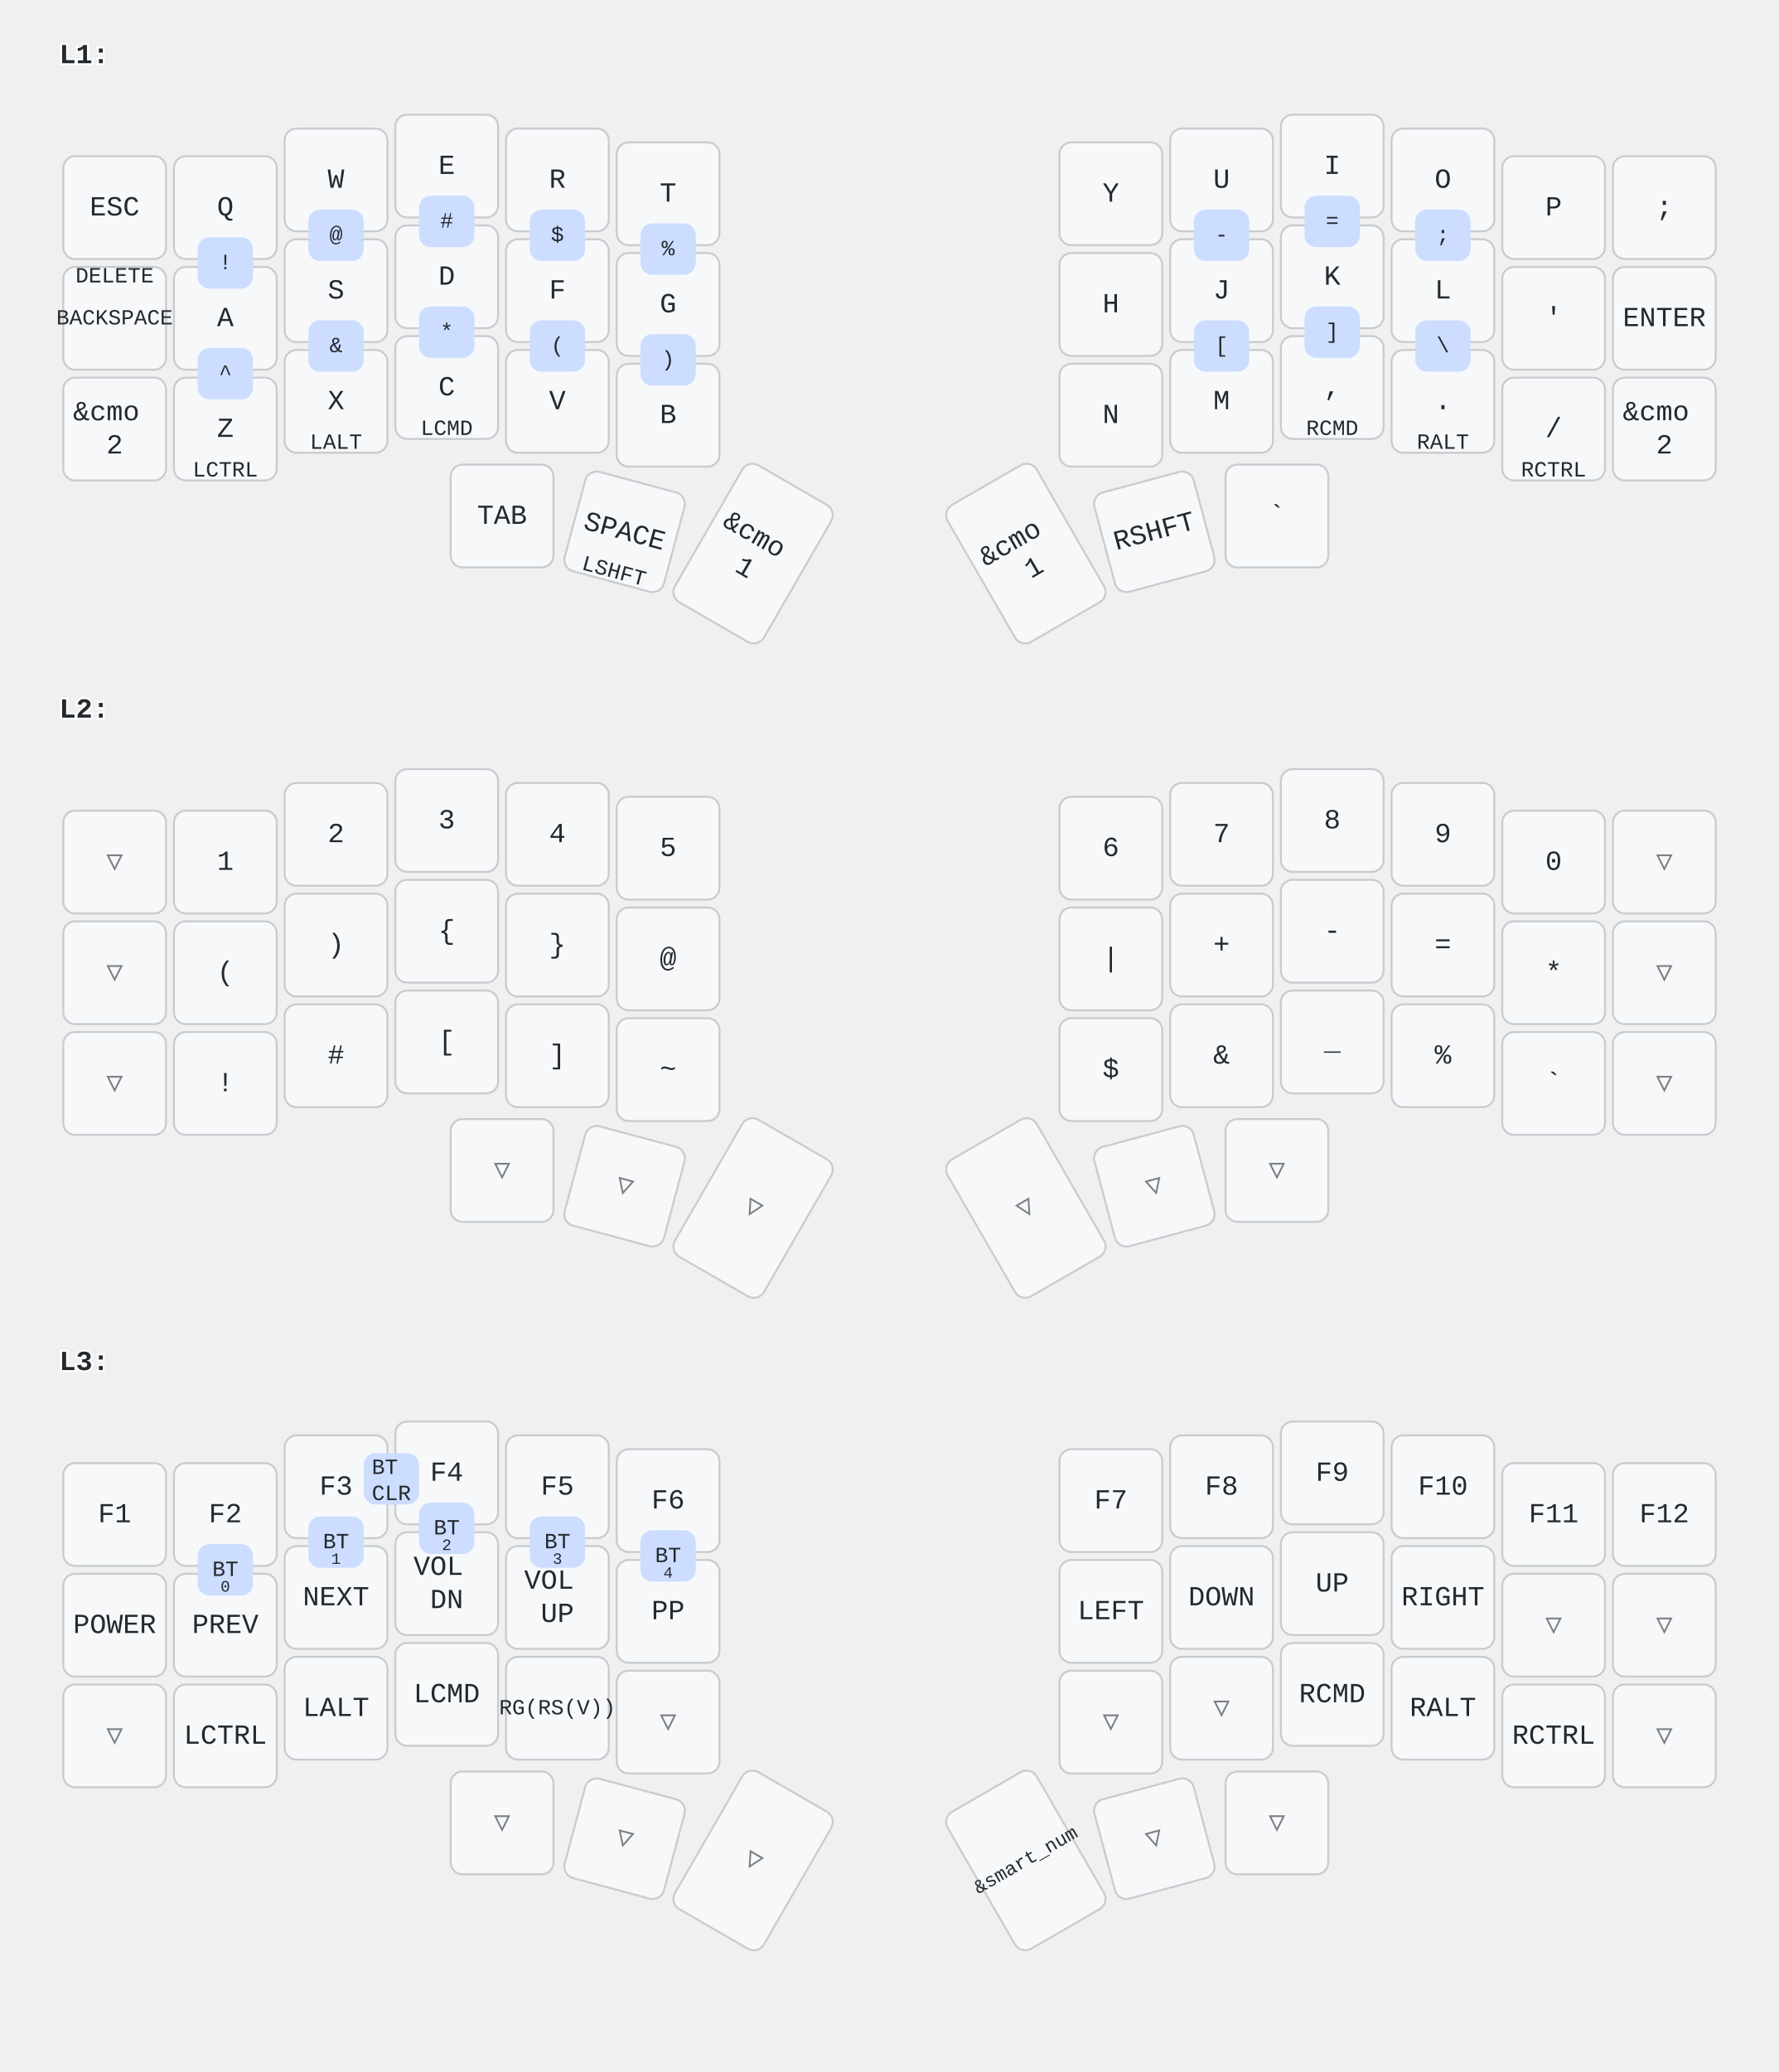
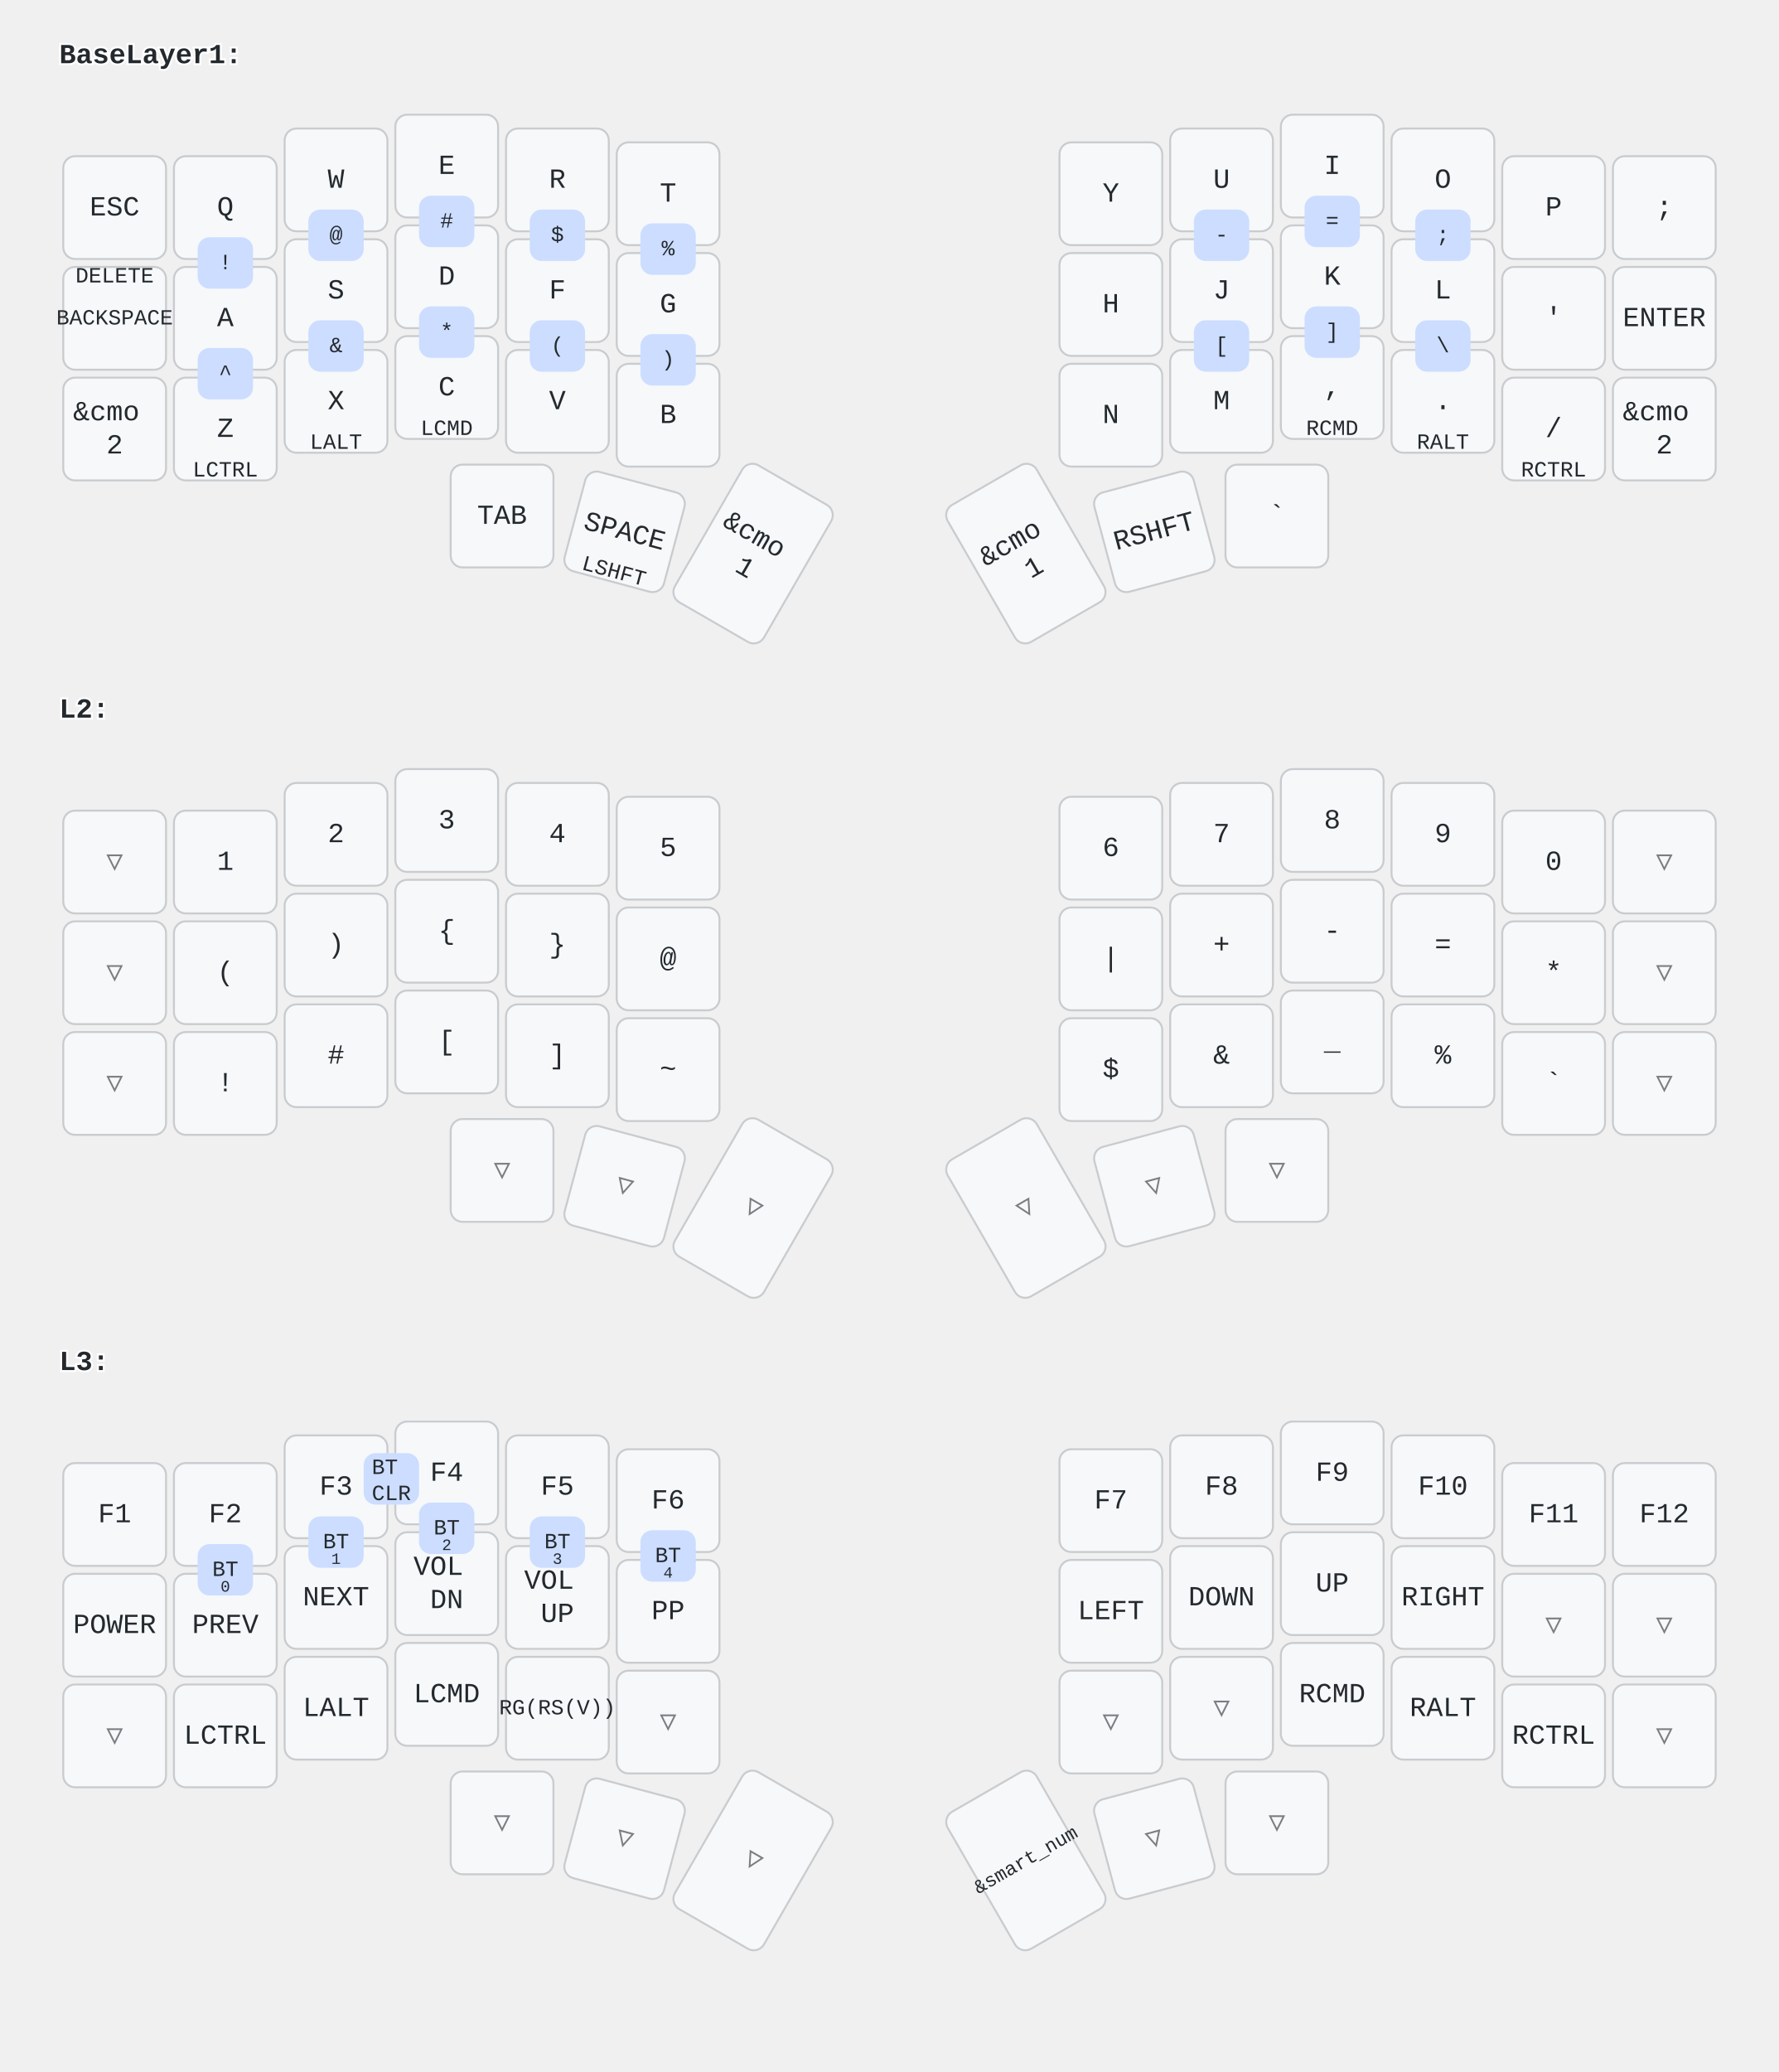
<svg xmlns="http://www.w3.org/2000/svg" width="900" height="1048" viewBox="0 0 900 1048" class="keymap">
  <style>/* inherit to force styles through use tags */
svg path {
    fill: inherit;
}

/* font and background color specifications */
svg.keymap {
    font-family: SFMono-Regular,Consolas,Liberation Mono,Menlo,monospace;
    font-size: 14px;
    font-kerning: normal;
    text-rendering: optimizeLegibility;
    fill: #24292e;
}

/* default key styling */
rect.key {
    fill: #f6f8fa;
    stroke: #c9cccf;
    stroke-width: 1;
}

/* default key side styling, only used is draw_key_sides is set */
rect.side {
    filter: brightness(90%);
}

/* color accent for combo boxes */
rect.combo, rect.combo-separate {
    fill: #cdf;
}

/* color accent for held keys */
rect.held, rect.combo.held {
    fill: #fdd;
}

/* color accent for ghost (optional) keys */
rect.ghost, rect.combo.ghost {
    stroke-dasharray: 4, 4;
    stroke-width: 2;
}

text {
    text-anchor: middle;
    dominant-baseline: middle;
}

/* styling for layer labels */
text.label {
    font-weight: bold;
    text-anchor: start;
    stroke: white;
    stroke-width: 2;
    paint-order: stroke;
}

/* styling for combo tap, and key hold/shifted label text */
text.combo, text.hold, text.shifted {
    font-size: 11px;
}

text.hold {
    text-anchor: middle;
    dominant-baseline: auto;
}

text.shifted {
    text-anchor: middle;
    dominant-baseline: hanging;
}

/* styling for hold/shifted label text in combo box */
text.combo.hold, text.combo.shifted {
    font-size: 8px;
}

/* lighter symbol for transparent keys */
text.trans {
    fill: #7b7e81;
}

/* styling for combo dendrons */
path.combo {
    stroke-width: 1;
    stroke: gray;
    fill: none;
}

/* Start Tabler Icons Cleanup */
/* cannot use height/width with glyphs */
.icon-tabler &gt; path {
    fill: inherit;
    stroke: inherit;
    stroke-width: 2;
}
/* hide tabler's default box */
.icon-tabler &gt; path[stroke="none"][fill="none"] {
    visibility: hidden;
}
/* End Tabler Icons Cleanup */
</style>
-   <g transform="translate(30, 0)" class="layer-L1">
-     <text x="0" y="28" class="label">L1:</text>
+   <g transform="translate(30, 0)" class="layer-BaseLayer1">
+     <text x="0" y="28" class="label">BaseLayer1:</text>
    <g transform="translate(0, 56)">
      <g transform="translate(28, 49)" class="key keypos-0">
        <rect rx="6" ry="6" x="-26" y="-26" width="52" height="52" class="key" />
        <text x="0" y="0" class="key tap">ESC</text>
      </g>
      <g transform="translate(84, 49)" class="key keypos-1">
        <rect rx="6" ry="6" x="-26" y="-26" width="52" height="52" class="key" />
        <text x="0" y="0" class="key tap">Q</text>
      </g>
      <g transform="translate(140, 35)" class="key keypos-2">
        <rect rx="6" ry="6" x="-26" y="-26" width="52" height="52" class="key" />
        <text x="0" y="0" class="key tap">W</text>
      </g>
      <g transform="translate(196, 28)" class="key keypos-3">
        <rect rx="6" ry="6" x="-26" y="-26" width="52" height="52" class="key" />
        <text x="0" y="0" class="key tap">E</text>
      </g>
      <g transform="translate(252, 35)" class="key keypos-4">
        <rect rx="6" ry="6" x="-26" y="-26" width="52" height="52" class="key" />
        <text x="0" y="0" class="key tap">R</text>
      </g>
      <g transform="translate(308, 42)" class="key keypos-5">
        <rect rx="6" ry="6" x="-26" y="-26" width="52" height="52" class="key" />
        <text x="0" y="0" class="key tap">T</text>
      </g>
      <g transform="translate(532, 42)" class="key keypos-6">
        <rect rx="6" ry="6" x="-26" y="-26" width="52" height="52" class="key" />
        <text x="0" y="0" class="key tap">Y</text>
      </g>
      <g transform="translate(588, 35)" class="key keypos-7">
        <rect rx="6" ry="6" x="-26" y="-26" width="52" height="52" class="key" />
        <text x="0" y="0" class="key tap">U</text>
      </g>
      <g transform="translate(644, 28)" class="key keypos-8">
        <rect rx="6" ry="6" x="-26" y="-26" width="52" height="52" class="key" />
        <text x="0" y="0" class="key tap">I</text>
      </g>
      <g transform="translate(700, 35)" class="key keypos-9">
        <rect rx="6" ry="6" x="-26" y="-26" width="52" height="52" class="key" />
        <text x="0" y="0" class="key tap">O</text>
      </g>
      <g transform="translate(756, 49)" class="key keypos-10">
        <rect rx="6" ry="6" x="-26" y="-26" width="52" height="52" class="key" />
        <text x="0" y="0" class="key tap">P</text>
      </g>
      <g transform="translate(812, 49)" class="key keypos-11">
        <rect rx="6" ry="6" x="-26" y="-26" width="52" height="52" class="key" />
        <text x="0" y="0" class="key tap">;</text>
      </g>
      <g transform="translate(28, 105)" class="key keypos-12">
        <rect rx="6" ry="6" x="-26" y="-26" width="52" height="52" class="key" />
        <text x="0" y="0" class="key tap">
          <tspan style="font-size: 78%">BACKSPACE</tspan>
        </text>
        <text x="0" y="-24" class="key shifted">DELETE</text>
      </g>
      <g transform="translate(84, 105)" class="key keypos-13">
        <rect rx="6" ry="6" x="-26" y="-26" width="52" height="52" class="key" />
        <text x="0" y="0" class="key tap">A</text>
      </g>
      <g transform="translate(140, 91)" class="key keypos-14">
        <rect rx="6" ry="6" x="-26" y="-26" width="52" height="52" class="key" />
        <text x="0" y="0" class="key tap">S</text>
      </g>
      <g transform="translate(196, 84)" class="key keypos-15">
        <rect rx="6" ry="6" x="-26" y="-26" width="52" height="52" class="key" />
        <text x="0" y="0" class="key tap">D</text>
      </g>
      <g transform="translate(252, 91)" class="key keypos-16">
        <rect rx="6" ry="6" x="-26" y="-26" width="52" height="52" class="key" />
        <text x="0" y="0" class="key tap">F</text>
      </g>
      <g transform="translate(308, 98)" class="key keypos-17">
        <rect rx="6" ry="6" x="-26" y="-26" width="52" height="52" class="key" />
        <text x="0" y="0" class="key tap">G</text>
      </g>
      <g transform="translate(532, 98)" class="key keypos-18">
        <rect rx="6" ry="6" x="-26" y="-26" width="52" height="52" class="key" />
        <text x="0" y="0" class="key tap">H</text>
      </g>
      <g transform="translate(588, 91)" class="key keypos-19">
        <rect rx="6" ry="6" x="-26" y="-26" width="52" height="52" class="key" />
        <text x="0" y="0" class="key tap">J</text>
      </g>
      <g transform="translate(644, 84)" class="key keypos-20">
        <rect rx="6" ry="6" x="-26" y="-26" width="52" height="52" class="key" />
        <text x="0" y="0" class="key tap">K</text>
      </g>
      <g transform="translate(700, 91)" class="key keypos-21">
        <rect rx="6" ry="6" x="-26" y="-26" width="52" height="52" class="key" />
        <text x="0" y="0" class="key tap">L</text>
      </g>
      <g transform="translate(756, 105)" class="key keypos-22">
        <rect rx="6" ry="6" x="-26" y="-26" width="52" height="52" class="key" />
        <text x="0" y="0" class="key tap">'</text>
      </g>
      <g transform="translate(812, 105)" class="key keypos-23">
        <rect rx="6" ry="6" x="-26" y="-26" width="52" height="52" class="key" />
        <text x="0" y="0" class="key tap">ENTER</text>
      </g>
      <g transform="translate(28, 161)" class="key keypos-24">
        <rect rx="6" ry="6" x="-26" y="-26" width="52" height="52" class="key" />
        <text x="0" y="0" class="key tap">
          <tspan x="0" dy="-0.6em">&amp;cmo</tspan>
          <tspan x="0" dy="1.2em">2</tspan>
        </text>
      </g>
      <g transform="translate(84, 161)" class="key keypos-25">
        <rect rx="6" ry="6" x="-26" y="-26" width="52" height="52" class="key" />
        <text x="0" y="0" class="key tap">Z</text>
        <text x="0" y="24" class="key hold">LCTRL</text>
      </g>
      <g transform="translate(140, 147)" class="key keypos-26">
        <rect rx="6" ry="6" x="-26" y="-26" width="52" height="52" class="key" />
        <text x="0" y="0" class="key tap">X</text>
        <text x="0" y="24" class="key hold">LALT</text>
      </g>
      <g transform="translate(196, 140)" class="key keypos-27">
        <rect rx="6" ry="6" x="-26" y="-26" width="52" height="52" class="key" />
        <text x="0" y="0" class="key tap">C</text>
        <text x="0" y="24" class="key hold">LCMD</text>
      </g>
      <g transform="translate(252, 147)" class="key keypos-28">
        <rect rx="6" ry="6" x="-26" y="-26" width="52" height="52" class="key" />
        <text x="0" y="0" class="key tap">V</text>
      </g>
      <g transform="translate(308, 154)" class="key keypos-29">
        <rect rx="6" ry="6" x="-26" y="-26" width="52" height="52" class="key" />
        <text x="0" y="0" class="key tap">B</text>
      </g>
      <g transform="translate(532, 154)" class="key keypos-30">
        <rect rx="6" ry="6" x="-26" y="-26" width="52" height="52" class="key" />
        <text x="0" y="0" class="key tap">N</text>
      </g>
      <g transform="translate(588, 147)" class="key keypos-31">
        <rect rx="6" ry="6" x="-26" y="-26" width="52" height="52" class="key" />
        <text x="0" y="0" class="key tap">M</text>
      </g>
      <g transform="translate(644, 140)" class="key keypos-32">
        <rect rx="6" ry="6" x="-26" y="-26" width="52" height="52" class="key" />
        <text x="0" y="0" class="key tap">,</text>
        <text x="0" y="24" class="key hold">RCMD</text>
      </g>
      <g transform="translate(700, 147)" class="key keypos-33">
        <rect rx="6" ry="6" x="-26" y="-26" width="52" height="52" class="key" />
        <text x="0" y="0" class="key tap">.</text>
        <text x="0" y="24" class="key hold">RALT</text>
      </g>
      <g transform="translate(756, 161)" class="key keypos-34">
        <rect rx="6" ry="6" x="-26" y="-26" width="52" height="52" class="key" />
        <text x="0" y="0" class="key tap">/</text>
        <text x="0" y="24" class="key hold">RCTRL</text>
      </g>
      <g transform="translate(812, 161)" class="key keypos-35">
        <rect rx="6" ry="6" x="-26" y="-26" width="52" height="52" class="key" />
        <text x="0" y="0" class="key tap">
          <tspan x="0" dy="-0.6em">&amp;cmo</tspan>
          <tspan x="0" dy="1.2em">2</tspan>
        </text>
      </g>
      <g transform="translate(224, 205)" class="key keypos-36">
        <rect rx="6" ry="6" x="-26" y="-26" width="52" height="52" class="key" />
        <text x="0" y="0" class="key tap">TAB</text>
      </g>
      <g transform="translate(286, 213) rotate(15.0)" class="key keypos-37">
        <rect rx="6" ry="6" x="-26" y="-26" width="52" height="52" class="key" />
        <text x="0" y="0" class="key tap">SPACE</text>
        <text x="0" y="24" class="key hold">LSHFT</text>
      </g>
      <g transform="translate(351, 224) rotate(30.0)" class="key keypos-38">
        <rect rx="6" ry="6" x="-26" y="-40" width="52" height="80" class="key" />
        <text x="0" y="0" class="key tap">
          <tspan x="0" dy="-0.6em">&amp;cmo</tspan>
          <tspan x="0" dy="1.2em">1</tspan>
        </text>
      </g>
      <g transform="translate(489, 224) rotate(-30.0)" class="key keypos-39">
        <rect rx="6" ry="6" x="-26" y="-40" width="52" height="80" class="key" />
        <text x="0" y="0" class="key tap">
          <tspan x="0" dy="-0.6em">&amp;cmo</tspan>
          <tspan x="0" dy="1.2em">1</tspan>
        </text>
      </g>
      <g transform="translate(554, 213) rotate(-15.0)" class="key keypos-40">
        <rect rx="6" ry="6" x="-26" y="-26" width="52" height="52" class="key" />
        <text x="0" y="0" class="key tap">RSHFT</text>
      </g>
      <g transform="translate(616, 205)" class="key keypos-41">
        <rect rx="6" ry="6" x="-26" y="-26" width="52" height="52" class="key" />
        <text x="0" y="0" class="key tap">`</text>
      </g>
      <g class="combo combopos-0">
        <rect rx="6" ry="6" x="70" y="64" width="28" height="26" class="combo" />
        <text x="84" y="77" class="combo tap">!</text>
      </g>
      <g class="combo combopos-1">
        <rect rx="6" ry="6" x="126" y="50" width="28" height="26" class="combo" />
        <text x="140" y="63" class="combo tap">@</text>
      </g>
      <g class="combo combopos-2">
        <rect rx="6" ry="6" x="182" y="43" width="28" height="26" class="combo" />
        <text x="196" y="56" class="combo tap">#</text>
      </g>
      <g class="combo combopos-3">
        <rect rx="6" ry="6" x="238" y="50" width="28" height="26" class="combo" />
        <text x="252" y="63" class="combo tap">$</text>
      </g>
      <g class="combo combopos-4">
        <rect rx="6" ry="6" x="294" y="57" width="28" height="26" class="combo" />
        <text x="308" y="70" class="combo tap">%</text>
      </g>
      <g class="combo combopos-5">
        <rect rx="6" ry="6" x="70" y="120" width="28" height="26" class="combo" />
        <text x="84" y="133" class="combo tap">^</text>
      </g>
      <g class="combo combopos-6">
        <rect rx="6" ry="6" x="126" y="106" width="28" height="26" class="combo" />
        <text x="140" y="119" class="combo tap">&amp;</text>
      </g>
      <g class="combo combopos-7">
        <rect rx="6" ry="6" x="182" y="99" width="28" height="26" class="combo" />
        <text x="196" y="112" class="combo tap">*</text>
      </g>
      <g class="combo combopos-8">
        <rect rx="6" ry="6" x="238" y="106" width="28" height="26" class="combo" />
        <text x="252" y="119" class="combo tap">(</text>
      </g>
      <g class="combo combopos-9">
        <rect rx="6" ry="6" x="294" y="113" width="28" height="26" class="combo" />
        <text x="308" y="126" class="combo tap">)</text>
      </g>
      <g class="combo combopos-10">
        <rect rx="6" ry="6" x="574" y="50" width="28" height="26" class="combo" />
        <text x="588" y="63" class="combo tap">-</text>
      </g>
      <g class="combo combopos-11">
        <rect rx="6" ry="6" x="630" y="43" width="28" height="26" class="combo" />
        <text x="644" y="56" class="combo tap">=</text>
      </g>
      <g class="combo combopos-12">
        <rect rx="6" ry="6" x="686" y="50" width="28" height="26" class="combo" />
        <text x="700" y="63" class="combo tap">;</text>
      </g>
      <g class="combo combopos-13">
        <rect rx="6" ry="6" x="574" y="106" width="28" height="26" class="combo" />
        <text x="588" y="119" class="combo tap">[</text>
      </g>
      <g class="combo combopos-14">
        <rect rx="6" ry="6" x="630" y="99" width="28" height="26" class="combo" />
        <text x="644" y="112" class="combo tap">]</text>
      </g>
      <g class="combo combopos-15">
        <rect rx="6" ry="6" x="686" y="106" width="28" height="26" class="combo" />
        <text x="700" y="119" class="combo tap">\</text>
      </g>
    </g>
  </g>
  <g transform="translate(30, 331)" class="layer-L2">
    <text x="0" y="28" class="label">L2:</text>
    <g transform="translate(0, 56)">
      <g transform="translate(28, 49)" class="key trans keypos-0">
        <rect rx="6" ry="6" x="-26" y="-26" width="52" height="52" class="key trans" />
        <text x="0" y="0" class="key trans tap">▽</text>
      </g>
      <g transform="translate(84, 49)" class="key keypos-1">
        <rect rx="6" ry="6" x="-26" y="-26" width="52" height="52" class="key" />
        <text x="0" y="0" class="key tap">1</text>
      </g>
      <g transform="translate(140, 35)" class="key keypos-2">
        <rect rx="6" ry="6" x="-26" y="-26" width="52" height="52" class="key" />
        <text x="0" y="0" class="key tap">2</text>
      </g>
      <g transform="translate(196, 28)" class="key keypos-3">
        <rect rx="6" ry="6" x="-26" y="-26" width="52" height="52" class="key" />
        <text x="0" y="0" class="key tap">3</text>
      </g>
      <g transform="translate(252, 35)" class="key keypos-4">
        <rect rx="6" ry="6" x="-26" y="-26" width="52" height="52" class="key" />
        <text x="0" y="0" class="key tap">4</text>
      </g>
      <g transform="translate(308, 42)" class="key keypos-5">
        <rect rx="6" ry="6" x="-26" y="-26" width="52" height="52" class="key" />
        <text x="0" y="0" class="key tap">5</text>
      </g>
      <g transform="translate(532, 42)" class="key keypos-6">
        <rect rx="6" ry="6" x="-26" y="-26" width="52" height="52" class="key" />
        <text x="0" y="0" class="key tap">6</text>
      </g>
      <g transform="translate(588, 35)" class="key keypos-7">
        <rect rx="6" ry="6" x="-26" y="-26" width="52" height="52" class="key" />
        <text x="0" y="0" class="key tap">7</text>
      </g>
      <g transform="translate(644, 28)" class="key keypos-8">
        <rect rx="6" ry="6" x="-26" y="-26" width="52" height="52" class="key" />
        <text x="0" y="0" class="key tap">8</text>
      </g>
      <g transform="translate(700, 35)" class="key keypos-9">
        <rect rx="6" ry="6" x="-26" y="-26" width="52" height="52" class="key" />
        <text x="0" y="0" class="key tap">9</text>
      </g>
      <g transform="translate(756, 49)" class="key keypos-10">
        <rect rx="6" ry="6" x="-26" y="-26" width="52" height="52" class="key" />
        <text x="0" y="0" class="key tap">0</text>
      </g>
      <g transform="translate(812, 49)" class="key trans keypos-11">
        <rect rx="6" ry="6" x="-26" y="-26" width="52" height="52" class="key trans" />
        <text x="0" y="0" class="key trans tap">▽</text>
      </g>
      <g transform="translate(28, 105)" class="key trans keypos-12">
        <rect rx="6" ry="6" x="-26" y="-26" width="52" height="52" class="key trans" />
        <text x="0" y="0" class="key trans tap">▽</text>
      </g>
      <g transform="translate(84, 105)" class="key keypos-13">
        <rect rx="6" ry="6" x="-26" y="-26" width="52" height="52" class="key" />
        <text x="0" y="0" class="key tap">(</text>
      </g>
      <g transform="translate(140, 91)" class="key keypos-14">
        <rect rx="6" ry="6" x="-26" y="-26" width="52" height="52" class="key" />
        <text x="0" y="0" class="key tap">)</text>
      </g>
      <g transform="translate(196, 84)" class="key keypos-15">
        <rect rx="6" ry="6" x="-26" y="-26" width="52" height="52" class="key" />
        <text x="0" y="0" class="key tap">{</text>
      </g>
      <g transform="translate(252, 91)" class="key keypos-16">
        <rect rx="6" ry="6" x="-26" y="-26" width="52" height="52" class="key" />
        <text x="0" y="0" class="key tap">}</text>
      </g>
      <g transform="translate(308, 98)" class="key keypos-17">
        <rect rx="6" ry="6" x="-26" y="-26" width="52" height="52" class="key" />
        <text x="0" y="0" class="key tap">@</text>
      </g>
      <g transform="translate(532, 98)" class="key keypos-18">
        <rect rx="6" ry="6" x="-26" y="-26" width="52" height="52" class="key" />
        <text x="0" y="0" class="key tap">|</text>
      </g>
      <g transform="translate(588, 91)" class="key keypos-19">
        <rect rx="6" ry="6" x="-26" y="-26" width="52" height="52" class="key" />
        <text x="0" y="0" class="key tap">+</text>
      </g>
      <g transform="translate(644, 84)" class="key keypos-20">
        <rect rx="6" ry="6" x="-26" y="-26" width="52" height="52" class="key" />
        <text x="0" y="0" class="key tap">-</text>
      </g>
      <g transform="translate(700, 91)" class="key keypos-21">
        <rect rx="6" ry="6" x="-26" y="-26" width="52" height="52" class="key" />
        <text x="0" y="0" class="key tap">=</text>
      </g>
      <g transform="translate(756, 105)" class="key keypos-22">
        <rect rx="6" ry="6" x="-26" y="-26" width="52" height="52" class="key" />
        <text x="0" y="0" class="key tap">*</text>
      </g>
      <g transform="translate(812, 105)" class="key trans keypos-23">
        <rect rx="6" ry="6" x="-26" y="-26" width="52" height="52" class="key trans" />
        <text x="0" y="0" class="key trans tap">▽</text>
      </g>
      <g transform="translate(28, 161)" class="key trans keypos-24">
        <rect rx="6" ry="6" x="-26" y="-26" width="52" height="52" class="key trans" />
        <text x="0" y="0" class="key trans tap">▽</text>
      </g>
      <g transform="translate(84, 161)" class="key keypos-25">
        <rect rx="6" ry="6" x="-26" y="-26" width="52" height="52" class="key" />
        <text x="0" y="0" class="key tap">!</text>
      </g>
      <g transform="translate(140, 147)" class="key keypos-26">
        <rect rx="6" ry="6" x="-26" y="-26" width="52" height="52" class="key" />
        <text x="0" y="0" class="key tap">#</text>
      </g>
      <g transform="translate(196, 140)" class="key keypos-27">
        <rect rx="6" ry="6" x="-26" y="-26" width="52" height="52" class="key" />
        <text x="0" y="0" class="key tap">[</text>
      </g>
      <g transform="translate(252, 147)" class="key keypos-28">
        <rect rx="6" ry="6" x="-26" y="-26" width="52" height="52" class="key" />
        <text x="0" y="0" class="key tap">]</text>
      </g>
      <g transform="translate(308, 154)" class="key keypos-29">
        <rect rx="6" ry="6" x="-26" y="-26" width="52" height="52" class="key" />
        <text x="0" y="0" class="key tap">~</text>
      </g>
      <g transform="translate(532, 154)" class="key keypos-30">
        <rect rx="6" ry="6" x="-26" y="-26" width="52" height="52" class="key" />
        <text x="0" y="0" class="key tap">$</text>
      </g>
      <g transform="translate(588, 147)" class="key keypos-31">
        <rect rx="6" ry="6" x="-26" y="-26" width="52" height="52" class="key" />
        <text x="0" y="0" class="key tap">&amp;</text>
      </g>
      <g transform="translate(644, 140)" class="key keypos-32">
        <rect rx="6" ry="6" x="-26" y="-26" width="52" height="52" class="key" />
        <text x="0" y="0" class="key tap">_</text>
      </g>
      <g transform="translate(700, 147)" class="key keypos-33">
        <rect rx="6" ry="6" x="-26" y="-26" width="52" height="52" class="key" />
        <text x="0" y="0" class="key tap">%</text>
      </g>
      <g transform="translate(756, 161)" class="key keypos-34">
        <rect rx="6" ry="6" x="-26" y="-26" width="52" height="52" class="key" />
        <text x="0" y="0" class="key tap">`</text>
      </g>
      <g transform="translate(812, 161)" class="key trans keypos-35">
        <rect rx="6" ry="6" x="-26" y="-26" width="52" height="52" class="key trans" />
        <text x="0" y="0" class="key trans tap">▽</text>
      </g>
      <g transform="translate(224, 205)" class="key trans keypos-36">
        <rect rx="6" ry="6" x="-26" y="-26" width="52" height="52" class="key trans" />
        <text x="0" y="0" class="key trans tap">▽</text>
      </g>
      <g transform="translate(286, 213) rotate(15.0)" class="key trans keypos-37">
        <rect rx="6" ry="6" x="-26" y="-26" width="52" height="52" class="key trans" />
        <text x="0" y="0" class="key trans tap">▽</text>
      </g>
      <g transform="translate(351, 224) rotate(30.0)" class="key trans keypos-38">
        <rect rx="6" ry="6" x="-26" y="-40" width="52" height="80" class="key trans" />
        <text x="0" y="0" class="key trans tap">▽</text>
      </g>
      <g transform="translate(489, 224) rotate(-30.0)" class="key trans keypos-39">
        <rect rx="6" ry="6" x="-26" y="-40" width="52" height="80" class="key trans" />
        <text x="0" y="0" class="key trans tap">▽</text>
      </g>
      <g transform="translate(554, 213) rotate(-15.0)" class="key trans keypos-40">
        <rect rx="6" ry="6" x="-26" y="-26" width="52" height="52" class="key trans" />
        <text x="0" y="0" class="key trans tap">▽</text>
      </g>
      <g transform="translate(616, 205)" class="key trans keypos-41">
        <rect rx="6" ry="6" x="-26" y="-26" width="52" height="52" class="key trans" />
        <text x="0" y="0" class="key trans tap">▽</text>
      </g>
    </g>
  </g>
  <g transform="translate(30, 661)" class="layer-L3">
    <text x="0" y="28" class="label">L3:</text>
    <g transform="translate(0, 56)">
      <g transform="translate(28, 49)" class="key keypos-0">
        <rect rx="6" ry="6" x="-26" y="-26" width="52" height="52" class="key" />
        <text x="0" y="0" class="key tap">F1</text>
      </g>
      <g transform="translate(84, 49)" class="key keypos-1">
        <rect rx="6" ry="6" x="-26" y="-26" width="52" height="52" class="key" />
        <text x="0" y="0" class="key tap">F2</text>
      </g>
      <g transform="translate(140, 35)" class="key keypos-2">
        <rect rx="6" ry="6" x="-26" y="-26" width="52" height="52" class="key" />
        <text x="0" y="0" class="key tap">F3</text>
      </g>
      <g transform="translate(196, 28)" class="key keypos-3">
        <rect rx="6" ry="6" x="-26" y="-26" width="52" height="52" class="key" />
        <text x="0" y="0" class="key tap">F4</text>
      </g>
      <g transform="translate(252, 35)" class="key keypos-4">
        <rect rx="6" ry="6" x="-26" y="-26" width="52" height="52" class="key" />
        <text x="0" y="0" class="key tap">F5</text>
      </g>
      <g transform="translate(308, 42)" class="key keypos-5">
        <rect rx="6" ry="6" x="-26" y="-26" width="52" height="52" class="key" />
        <text x="0" y="0" class="key tap">F6</text>
      </g>
      <g transform="translate(532, 42)" class="key keypos-6">
        <rect rx="6" ry="6" x="-26" y="-26" width="52" height="52" class="key" />
        <text x="0" y="0" class="key tap">F7</text>
      </g>
      <g transform="translate(588, 35)" class="key keypos-7">
        <rect rx="6" ry="6" x="-26" y="-26" width="52" height="52" class="key" />
        <text x="0" y="0" class="key tap">F8</text>
      </g>
      <g transform="translate(644, 28)" class="key keypos-8">
        <rect rx="6" ry="6" x="-26" y="-26" width="52" height="52" class="key" />
        <text x="0" y="0" class="key tap">F9</text>
      </g>
      <g transform="translate(700, 35)" class="key keypos-9">
        <rect rx="6" ry="6" x="-26" y="-26" width="52" height="52" class="key" />
        <text x="0" y="0" class="key tap">F10</text>
      </g>
      <g transform="translate(756, 49)" class="key keypos-10">
        <rect rx="6" ry="6" x="-26" y="-26" width="52" height="52" class="key" />
        <text x="0" y="0" class="key tap">F11</text>
      </g>
      <g transform="translate(812, 49)" class="key keypos-11">
        <rect rx="6" ry="6" x="-26" y="-26" width="52" height="52" class="key" />
        <text x="0" y="0" class="key tap">F12</text>
      </g>
      <g transform="translate(28, 105)" class="key keypos-12">
        <rect rx="6" ry="6" x="-26" y="-26" width="52" height="52" class="key" />
        <text x="0" y="0" class="key tap">POWER</text>
      </g>
      <g transform="translate(84, 105)" class="key keypos-13">
        <rect rx="6" ry="6" x="-26" y="-26" width="52" height="52" class="key" />
        <text x="0" y="0" class="key tap">PREV</text>
      </g>
      <g transform="translate(140, 91)" class="key keypos-14">
        <rect rx="6" ry="6" x="-26" y="-26" width="52" height="52" class="key" />
        <text x="0" y="0" class="key tap">NEXT</text>
      </g>
      <g transform="translate(196, 84)" class="key keypos-15">
        <rect rx="6" ry="6" x="-26" y="-26" width="52" height="52" class="key" />
        <text x="0" y="0" class="key tap">
          <tspan x="0" dy="-0.6em">VOL</tspan>
          <tspan x="0" dy="1.2em">DN</tspan>
        </text>
      </g>
      <g transform="translate(252, 91)" class="key keypos-16">
        <rect rx="6" ry="6" x="-26" y="-26" width="52" height="52" class="key" />
        <text x="0" y="0" class="key tap">
          <tspan x="0" dy="-0.6em">VOL</tspan>
          <tspan x="0" dy="1.2em">UP</tspan>
        </text>
      </g>
      <g transform="translate(308, 98)" class="key keypos-17">
        <rect rx="6" ry="6" x="-26" y="-26" width="52" height="52" class="key" />
        <text x="0" y="0" class="key tap">PP</text>
      </g>
      <g transform="translate(532, 98)" class="key keypos-18">
        <rect rx="6" ry="6" x="-26" y="-26" width="52" height="52" class="key" />
        <text x="0" y="0" class="key tap">LEFT</text>
      </g>
      <g transform="translate(588, 91)" class="key keypos-19">
        <rect rx="6" ry="6" x="-26" y="-26" width="52" height="52" class="key" />
        <text x="0" y="0" class="key tap">DOWN</text>
      </g>
      <g transform="translate(644, 84)" class="key keypos-20">
        <rect rx="6" ry="6" x="-26" y="-26" width="52" height="52" class="key" />
        <text x="0" y="0" class="key tap">UP</text>
      </g>
      <g transform="translate(700, 91)" class="key keypos-21">
        <rect rx="6" ry="6" x="-26" y="-26" width="52" height="52" class="key" />
        <text x="0" y="0" class="key tap">RIGHT</text>
      </g>
      <g transform="translate(756, 105)" class="key trans keypos-22">
        <rect rx="6" ry="6" x="-26" y="-26" width="52" height="52" class="key trans" />
        <text x="0" y="0" class="key trans tap">▽</text>
      </g>
      <g transform="translate(812, 105)" class="key trans keypos-23">
        <rect rx="6" ry="6" x="-26" y="-26" width="52" height="52" class="key trans" />
        <text x="0" y="0" class="key trans tap">▽</text>
      </g>
      <g transform="translate(28, 161)" class="key trans keypos-24">
        <rect rx="6" ry="6" x="-26" y="-26" width="52" height="52" class="key trans" />
        <text x="0" y="0" class="key trans tap">▽</text>
      </g>
      <g transform="translate(84, 161)" class="key keypos-25">
        <rect rx="6" ry="6" x="-26" y="-26" width="52" height="52" class="key" />
        <text x="0" y="0" class="key tap">LCTRL</text>
      </g>
      <g transform="translate(140, 147)" class="key keypos-26">
        <rect rx="6" ry="6" x="-26" y="-26" width="52" height="52" class="key" />
        <text x="0" y="0" class="key tap">LALT</text>
      </g>
      <g transform="translate(196, 140)" class="key keypos-27">
        <rect rx="6" ry="6" x="-26" y="-26" width="52" height="52" class="key" />
        <text x="0" y="0" class="key tap">LCMD</text>
      </g>
      <g transform="translate(252, 147)" class="key keypos-28">
        <rect rx="6" ry="6" x="-26" y="-26" width="52" height="52" class="key" />
        <text x="0" y="0" class="key tap">
          <tspan style="font-size: 78%">RG(RS(V))</tspan>
        </text>
      </g>
      <g transform="translate(308, 154)" class="key trans keypos-29">
        <rect rx="6" ry="6" x="-26" y="-26" width="52" height="52" class="key trans" />
        <text x="0" y="0" class="key trans tap">▽</text>
      </g>
      <g transform="translate(532, 154)" class="key trans keypos-30">
        <rect rx="6" ry="6" x="-26" y="-26" width="52" height="52" class="key trans" />
        <text x="0" y="0" class="key trans tap">▽</text>
      </g>
      <g transform="translate(588, 147)" class="key trans keypos-31">
        <rect rx="6" ry="6" x="-26" y="-26" width="52" height="52" class="key trans" />
        <text x="0" y="0" class="key trans tap">▽</text>
      </g>
      <g transform="translate(644, 140)" class="key keypos-32">
        <rect rx="6" ry="6" x="-26" y="-26" width="52" height="52" class="key" />
        <text x="0" y="0" class="key tap">RCMD</text>
      </g>
      <g transform="translate(700, 147)" class="key keypos-33">
        <rect rx="6" ry="6" x="-26" y="-26" width="52" height="52" class="key" />
        <text x="0" y="0" class="key tap">RALT</text>
      </g>
      <g transform="translate(756, 161)" class="key keypos-34">
        <rect rx="6" ry="6" x="-26" y="-26" width="52" height="52" class="key" />
        <text x="0" y="0" class="key tap">RCTRL</text>
      </g>
      <g transform="translate(812, 161)" class="key trans keypos-35">
        <rect rx="6" ry="6" x="-26" y="-26" width="52" height="52" class="key trans" />
        <text x="0" y="0" class="key trans tap">▽</text>
      </g>
      <g transform="translate(224, 205)" class="key trans keypos-36">
        <rect rx="6" ry="6" x="-26" y="-26" width="52" height="52" class="key trans" />
        <text x="0" y="0" class="key trans tap">▽</text>
      </g>
      <g transform="translate(286, 213) rotate(15.0)" class="key trans keypos-37">
        <rect rx="6" ry="6" x="-26" y="-26" width="52" height="52" class="key trans" />
        <text x="0" y="0" class="key trans tap">▽</text>
      </g>
      <g transform="translate(351, 224) rotate(30.0)" class="key trans keypos-38">
        <rect rx="6" ry="6" x="-26" y="-40" width="52" height="80" class="key trans" />
        <text x="0" y="0" class="key trans tap">▽</text>
      </g>
      <g transform="translate(489, 224) rotate(-30.0)" class="key keypos-39">
        <rect rx="6" ry="6" x="-26" y="-40" width="52" height="80" class="key" />
        <text x="0" y="0" class="key tap">
          <tspan style="font-size: 70%">&amp;smart_num</tspan>
        </text>
      </g>
      <g transform="translate(554, 213) rotate(-15.0)" class="key trans keypos-40">
        <rect rx="6" ry="6" x="-26" y="-26" width="52" height="52" class="key trans" />
        <text x="0" y="0" class="key trans tap">▽</text>
      </g>
      <g transform="translate(616, 205)" class="key trans keypos-41">
        <rect rx="6" ry="6" x="-26" y="-26" width="52" height="52" class="key trans" />
        <text x="0" y="0" class="key trans tap">▽</text>
      </g>
      <g class="combo combopos-0">
        <rect rx="6" ry="6" x="70" y="64" width="28" height="26" class="combo" />
        <text x="84" y="77" class="combo tap">BT</text>
        <text x="84" y="88" class="combo hold">0</text>
      </g>
      <g class="combo combopos-1">
        <rect rx="6" ry="6" x="126" y="50" width="28" height="26" class="combo" />
        <text x="140" y="63" class="combo tap">BT</text>
        <text x="140" y="74" class="combo hold">1</text>
      </g>
      <g class="combo combopos-2">
        <rect rx="6" ry="6" x="182" y="43" width="28" height="26" class="combo" />
        <text x="196" y="56" class="combo tap">BT</text>
        <text x="196" y="67" class="combo hold">2</text>
      </g>
      <g class="combo combopos-3">
        <rect rx="6" ry="6" x="238" y="50" width="28" height="26" class="combo" />
        <text x="252" y="63" class="combo tap">BT</text>
        <text x="252" y="74" class="combo hold">3</text>
      </g>
      <g class="combo combopos-4">
        <rect rx="6" ry="6" x="294" y="57" width="28" height="26" class="combo" />
        <text x="308" y="70" class="combo tap">BT</text>
        <text x="308" y="81" class="combo hold">4</text>
      </g>
      <g class="combo combopos-5">
        <rect rx="6" ry="6" x="154" y="18" width="28" height="26" class="combo" />
        <text x="168" y="32" class="combo tap">
          <tspan x="168" dy="-0.6em">BT</tspan>
          <tspan x="168" dy="1.2em">CLR</tspan>
        </text>
      </g>
    </g>
  </g>
</svg>
